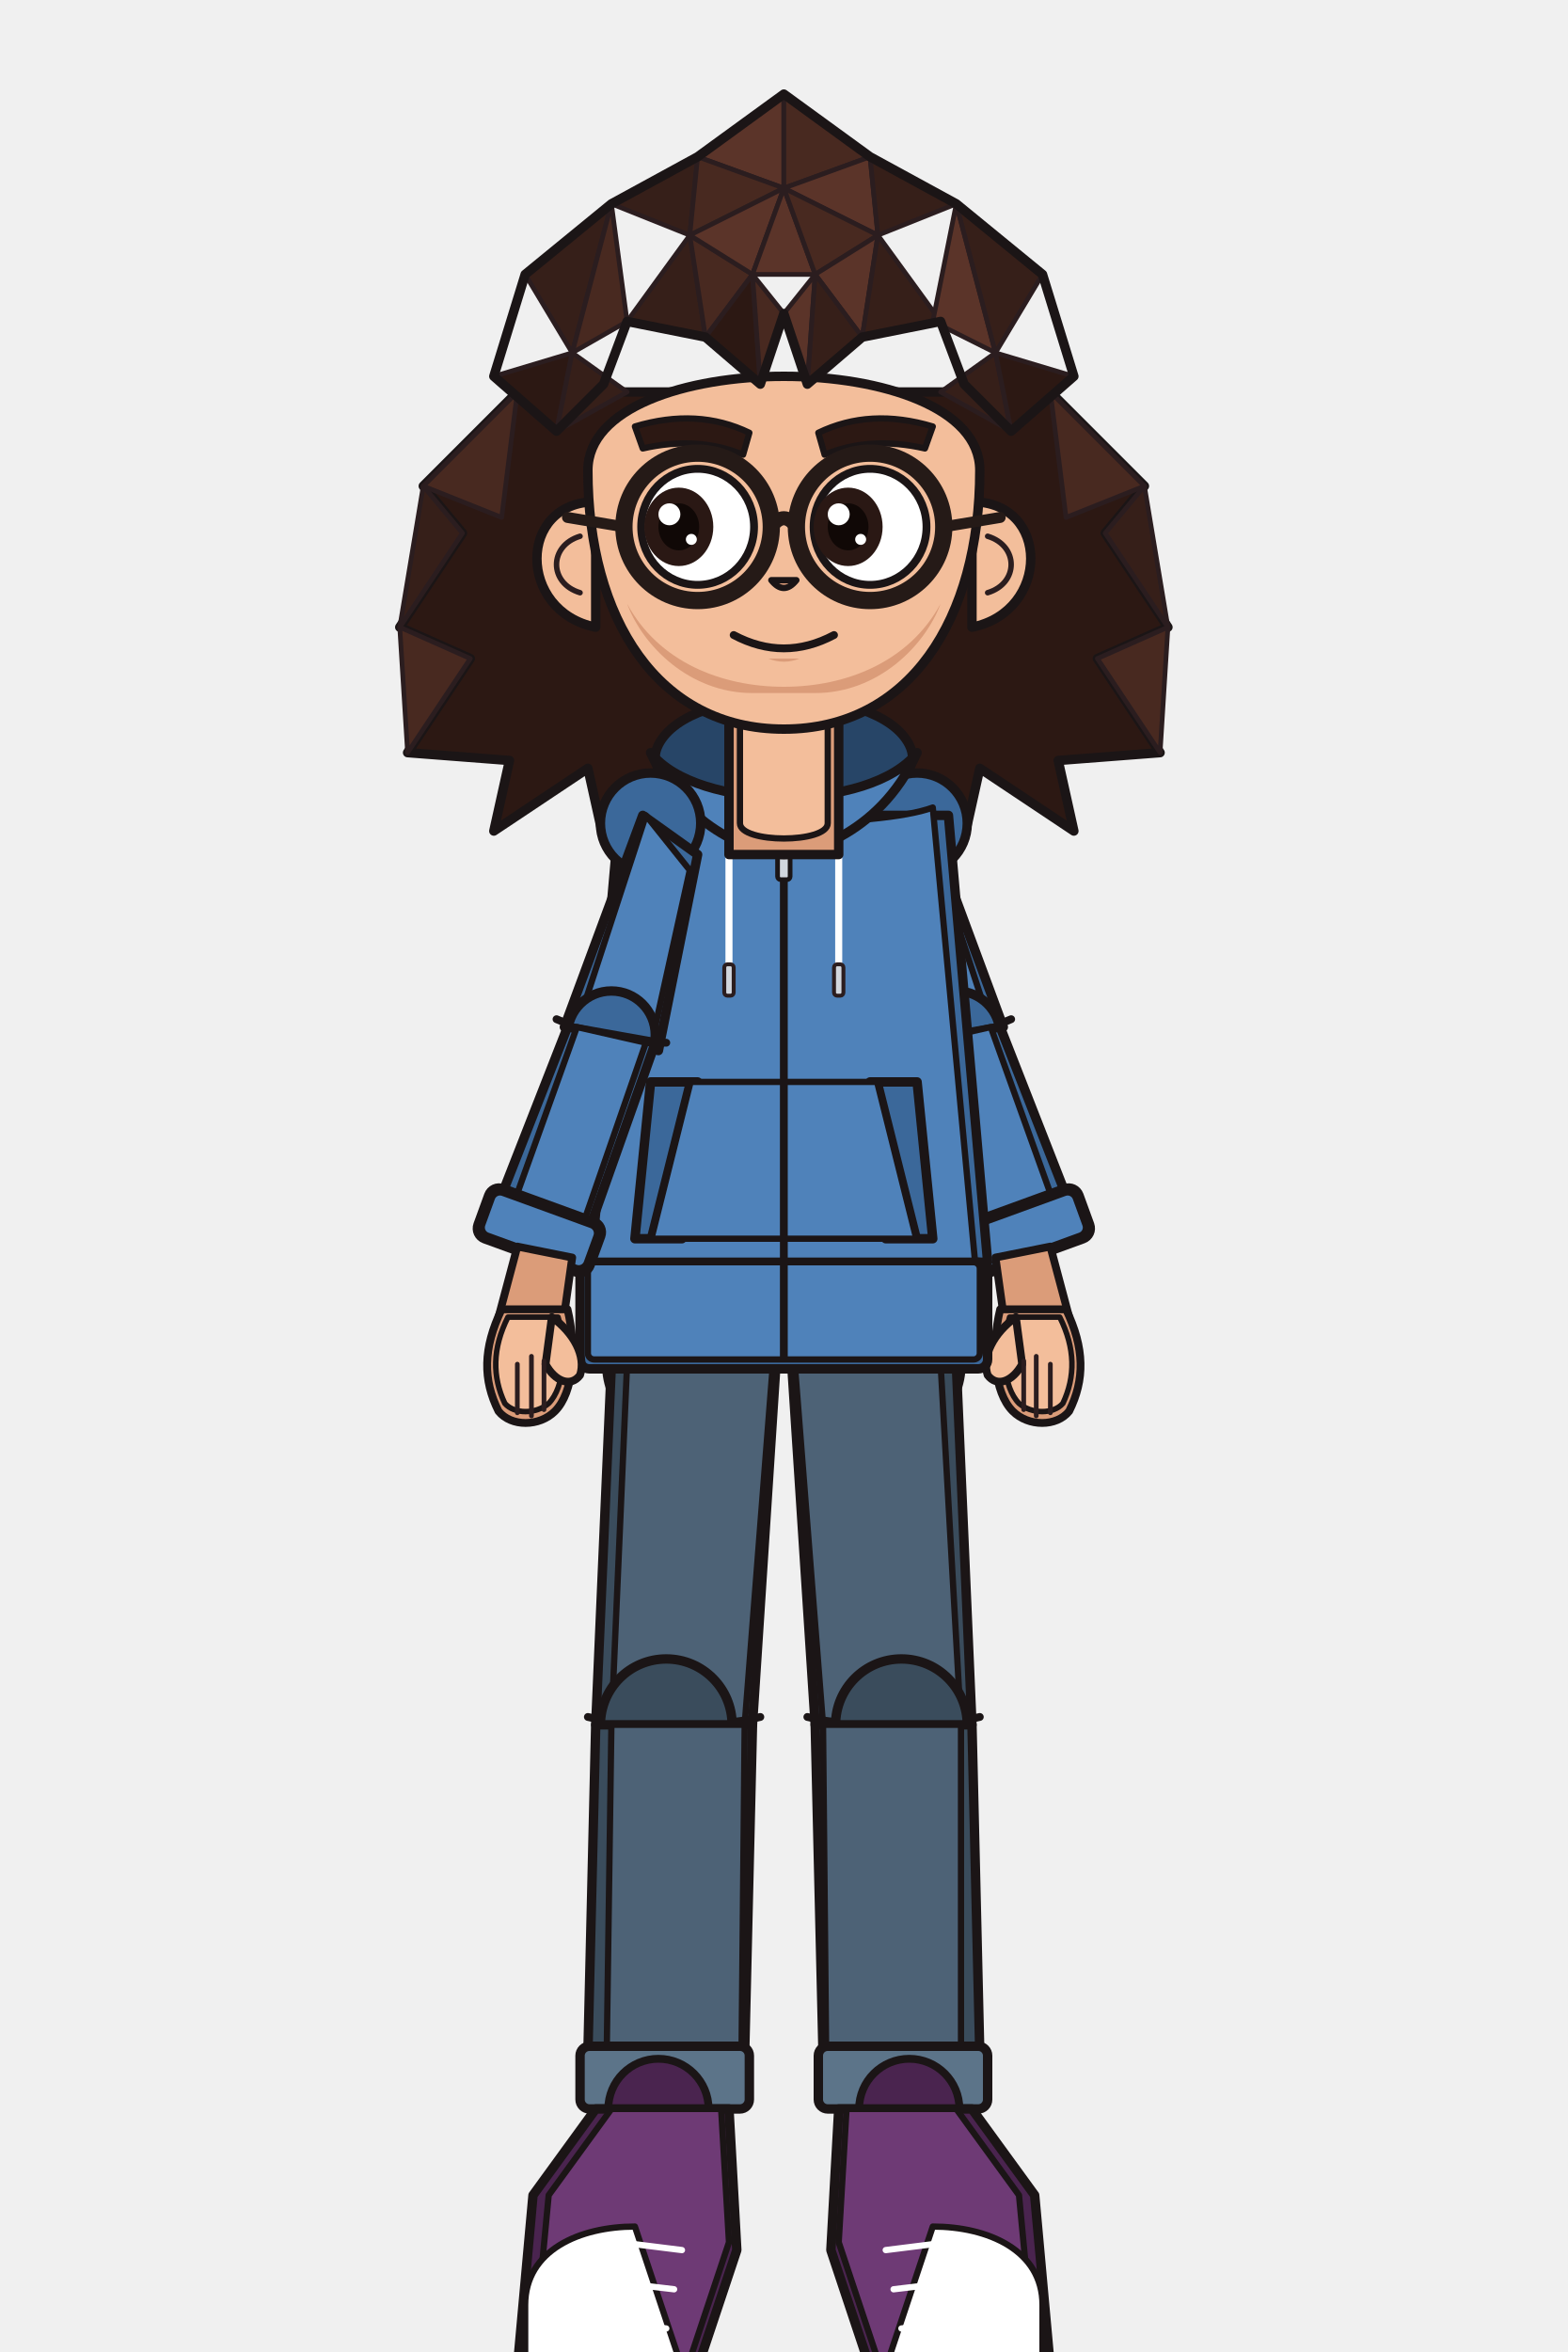
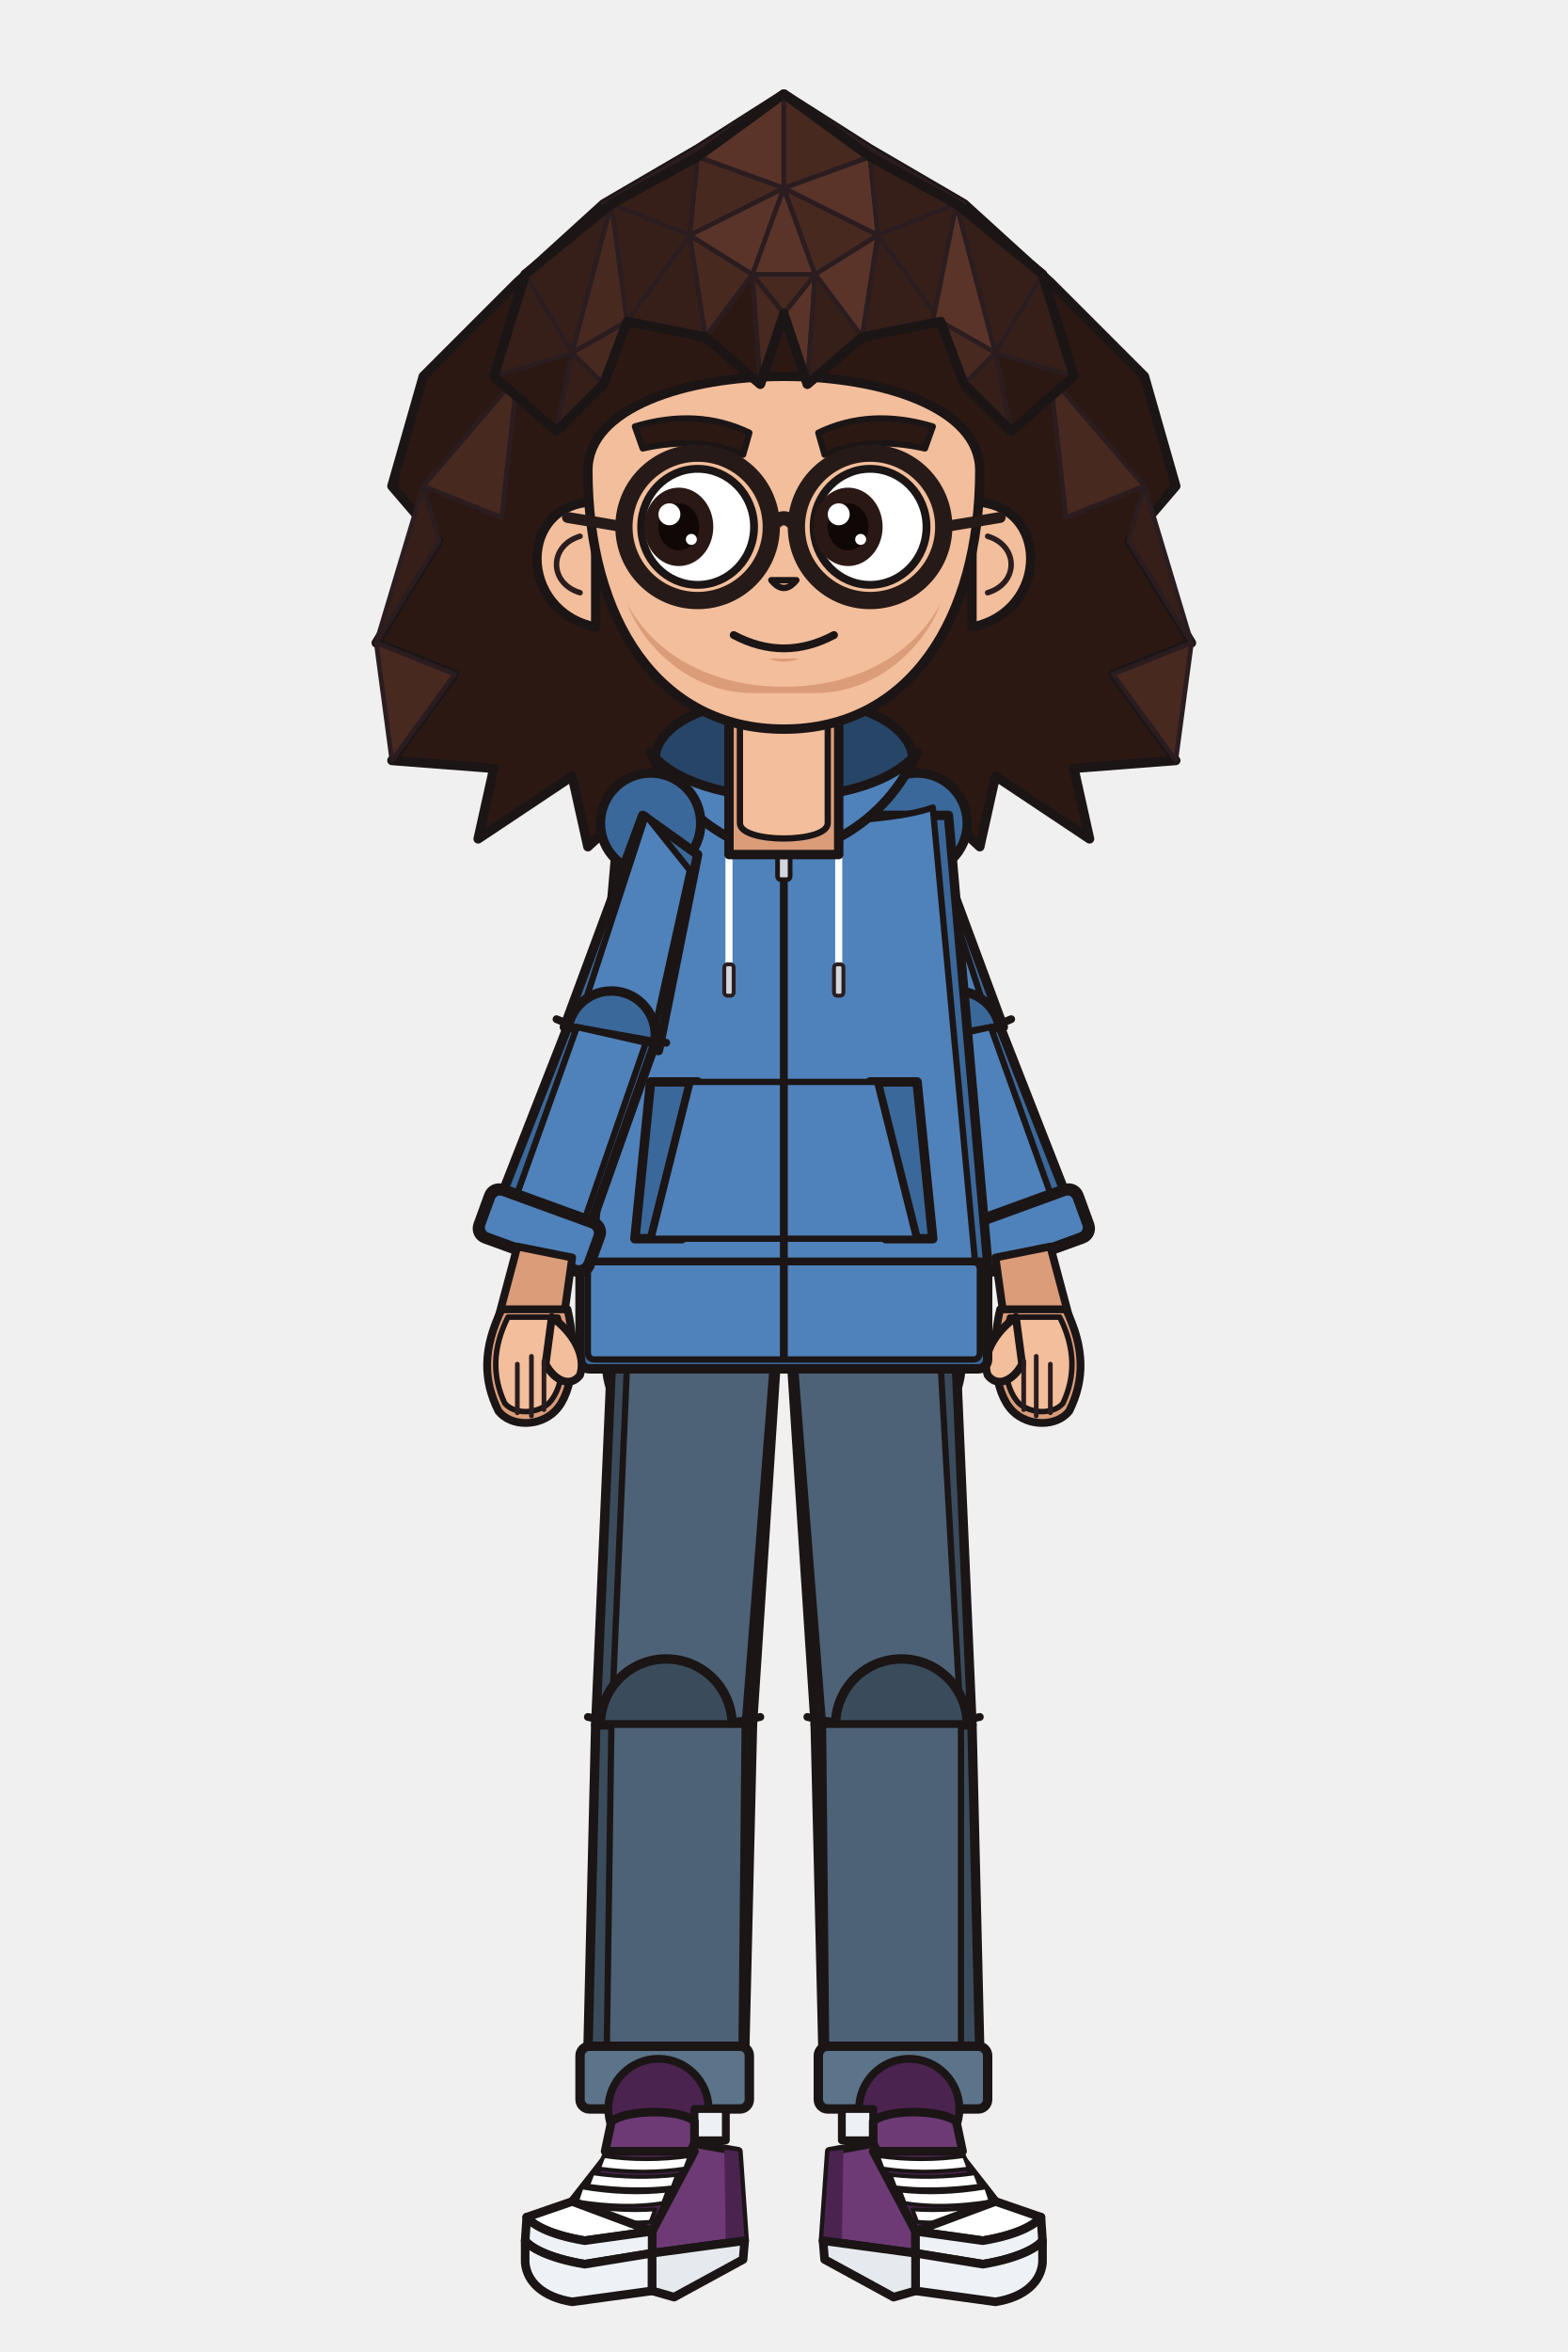
<svg xmlns="http://www.w3.org/2000/svg" viewBox="0 0 1000 1500" width="1000" height="1500">
  <rect width="1000" height="1500" fill="none" />
  <g id="character_root">
    <g id="fk_head_back" transform="rotate(0.0, 500, 500)">
      <g id="layer_head_back">
-         <path fill="#2c1813" stroke="#1b1516" stroke-width="6" stroke-linecap="round" stroke-linejoin="round" d="M330 250 L270 310 L295 340 L255 400 L300 420 L260 480 L325 485 L315 530 L375 490 L385 535 L440 480 L500 505 L560 480 L615 535 L625 490 L685 530 L675 485 L740 480 L700 420 L745 400 L705 340 L730 310 L670 250 Z" />
-         <polygon points="330,250 270,310 320,330" fill="#482920" stroke="#2b1d1f" stroke-width="3" stroke-linejoin="round" />
-         <polygon points="270,310 295,340 255,400" fill="#361f19" stroke="#2b1d1f" stroke-width="3" stroke-linejoin="round" />
-         <polygon points="255,400 300,420 260,480" fill="#482920" stroke="#2b1d1f" stroke-width="3" stroke-linejoin="round" />
-         <polygon points="670,250 730,310 680,330" fill="#482920" stroke="#2b1d1f" stroke-width="3" stroke-linejoin="round" />
-         <polygon points="730,310 705,340 745,400" fill="#361f19" stroke="#2b1d1f" stroke-width="3" stroke-linejoin="round" />
-         <polygon points="745,400 700,420 740,480" fill="#482920" stroke="#2b1d1f" stroke-width="3" stroke-linejoin="round" />
+         <path fill="#2c1813" stroke="#1b1516" stroke-width="6" stroke-linecap="round" stroke-linejoin="round" d="M500 60 L445 95 L385 130 L330 180 L270 240 L250 310 L280 345 L240 410 L290 430 L250 485 L315 490 L305 535 L365 495 L375 540 L435 485 L500 510 L565 485 L625 540 L635 495 L695 535 L685 490 L750 485 L710 430 L760 410 L720 345 L750 310 L730 240 L670 180 L615 130 L555 95 Z" />
+         <polygon points="330,240 270,310 320,330" fill="#482920" stroke="#2b1d1f" stroke-width="3" stroke-linejoin="round" />
+         <polygon points="270,310 280,345 240,410" fill="#361f19" stroke="#2b1d1f" stroke-width="3" stroke-linejoin="round" />
+         <polygon points="240,410 290,430 250,485" fill="#482920" stroke="#2b1d1f" stroke-width="3" stroke-linejoin="round" />
+         <polygon points="670,240 730,310 680,330" fill="#482920" stroke="#2b1d1f" stroke-width="3" stroke-linejoin="round" />
+         <polygon points="730,310 720,345 760,410" fill="#361f19" stroke="#2b1d1f" stroke-width="3" stroke-linejoin="round" />
+         <polygon points="760,410 710,430 750,485" fill="#482920" stroke="#2b1d1f" stroke-width="3" stroke-linejoin="round" />
+         <polygon points="500,60 445,95 500,150" fill="#482920" stroke="#2b1d1f" stroke-width="3" stroke-linejoin="round" />
+         <polygon points="500,60 500,150 555,95" fill="#5b3429" stroke="#2b1d1f" stroke-width="3" stroke-linejoin="round" />
+         <polygon points="445,95 385,130 440,175" fill="#361f19" stroke="#2b1d1f" stroke-width="3" stroke-linejoin="round" />
+         <polygon points="445,95 440,175 500,150" fill="#482920" stroke="#2b1d1f" stroke-width="3" stroke-linejoin="round" />
+         <polygon points="555,95 500,150 560,175" fill="#482920" stroke="#2b1d1f" stroke-width="3" stroke-linejoin="round" />
+         <polygon points="555,95 615,130 560,175" fill="#361f19" stroke="#2b1d1f" stroke-width="3" stroke-linejoin="round" />
      </g>
    </g>
    <g id="fk_leg_r" transform="rotate(0.0, 565, 870)">
      <g id="layer_leg_upper_right">
        <circle cx="565" cy="870" r="48" fill="#3a4c5c" stroke="#1b1516" stroke-width="6" />
        <path fill="#3a4c5c" stroke="#1b1516" stroke-width="6" stroke-linecap="round" stroke-linejoin="round" d="M505 870 L520 1100 L620 1100 L610 870 Z" />
        <path fill="#4d6276" stroke="#1b1516" stroke-width="4" stroke-linecap="round" stroke-linejoin="round" d="M507 870 L525 1100 L613 1100 L600 870 Z" />
        <path fill="#3a4c5c" stroke="#1b1516" stroke-width="5" stroke-linecap="round" d="M515 1095 Q570 1108 625 1095" />
      </g>
      <g id="fk_leg_lower_r" transform="rotate(0.0, 575, 1100)">
        <g id="layer_leg_lower_right">
          <circle cx="575" cy="1100" r="42" fill="#3a4c5c" stroke="#1b1516" stroke-width="6" />
          <path fill="#3a4c5c" stroke="#1b1516" stroke-width="6" stroke-linecap="round" stroke-linejoin="round" d="M520 1100 L525 1310 L625 1310 L620 1100 Z" />
          <path fill="#4d6276" stroke="#1b1516" stroke-width="4" stroke-linecap="round" stroke-linejoin="round" d="M525 1100 L527 1310 L613 1310 L613 1100 Z" />
          <rect x="522" y="1305" width="108" height="40" rx="6" fill="#5c7489" stroke="#1b1516" stroke-width="6" />
        </g>
        <g id="fk_shoe_r" transform="rotate(0.0, 580, 1345)">
          <g id="layer_shoe_right">
            <circle cx="580" cy="1345" r="32" fill="#4a244f" stroke="#1b1516" stroke-width="5" />
-             <path fill="#4a244f" stroke="#1b1516" stroke-width="6" stroke-linecap="round" stroke-linejoin="round" d="M660 1400 L620 1345 L535 1345 L530 1435 L555 1510 L670 1510 Z" />
-             <path fill="#6e3a75" stroke="#1b1516" stroke-width="4" stroke-linecap="round" stroke-linejoin="round" d="M650 1400 L610 1345 L540 1345 L535 1430 L560 1505 L660 1505 Z" />
-             <path fill="#ffffff" stroke="#1b1516" stroke-width="4" stroke-linecap="round" stroke-linejoin="round" d="M665 1510 L665 1470 C665 1435 630 1420 595 1420 L565 1510 Z" />
-             <line x1="605" y1="1430" x2="565" y2="1435" stroke="#ffffff" stroke-width="4" stroke-linecap="round" />
-             <line x1="612" y1="1455" x2="570" y2="1460" stroke="#ffffff" stroke-width="4" stroke-linecap="round" />
-             <line x1="622" y1="1480" x2="575" y2="1485" stroke="#ffffff" stroke-width="4" stroke-linecap="round" />
-             <path fill="#eef1f5" stroke="#1b1516" stroke-width="6" stroke-linecap="round" stroke-linejoin="round" d="M675 1505 L550 1505 C540 1505 535 1520 540 1540 L675 1540 C685 1540 685 1505 675 1505 Z" />
+             <path fill="#edf0f5" stroke="#1b1516" stroke-width="5" stroke-linecap="round" stroke-linejoin="round" d="M557 1345 L537 1345 L537 1365 L557 1365 Z" />
+             <path fill="#6e3a75" stroke="#1b1516" stroke-width="5.5" stroke-linecap="round" stroke-linejoin="round" d="M610 1353 C600 1345 565 1345 557 1353 L557 1372 L614 1372 Z" />
+             <path fill="#6e3a75" stroke="#1b1516" stroke-width="5.5" stroke-linecap="round" stroke-linejoin="round" d="M557 1367 L529 1372 L525 1429 L584 1437 L584 1423 Z" />
+             <path fill="#4a244f" d="M538 1371 L529 1372 L525 1429 L537 1432 Z" />
+             <path fill="#4a244f" stroke="#1b1516" stroke-width="5.5" stroke-linecap="round" stroke-linejoin="round" d="M610 1372 L557 1372 L584 1423 L635 1404 Z" />
+             <path fill="#ffffff" stroke="#1b1516" stroke-width="2.5" stroke-linejoin="round" d="M615 1375 Q588 1379 560 1375 L563 1383 Q589 1387 618 1383 Z" />
+             <path fill="#ffffff" stroke="#1b1516" stroke-width="2.5" stroke-linejoin="round" d="M622 1386 Q594 1390 568 1387 L571 1395 Q595 1398 625 1394 Z" />
+             <path fill="#ffffff" stroke="#1b1516" stroke-width="2.5" stroke-linejoin="round" d="M629 1395 Q600 1400 574 1397 L577 1405 Q601 1409 632 1404 Z" />
+             <path fill="#ffffff" stroke="#1b1516" stroke-width="2.5" stroke-linejoin="round" d="M636 1405 Q608 1411 582 1409 L585 1417 Q609 1419 639 1413 Z" />
+             <path fill="#ffffff" stroke="#1b1516" stroke-width="5.5" stroke-linecap="round" stroke-linejoin="round" d="M635 1404 L584 1423 L627 1429 C651 1425 661 1418 664 1414 Z" />
+             <path fill="#eef2f6" stroke="#1b1516" stroke-width="5.5" stroke-linecap="round" stroke-linejoin="round" d="M664 1414 C661 1418 651 1425 627 1429 L584 1423 L584 1437 L627 1444 C651 1440 662 1433 665 1429 Z" />
+             <path fill="#eef1f5" stroke="#1b1516" stroke-width="5.5" stroke-linecap="round" stroke-linejoin="round" d="M665 1429 C662 1433 651 1440 627 1444 L584 1437 L584 1461 L635 1468 C654 1465 664 1455 665 1443 Z" />
+             <path fill="#e6eaef" stroke="#1b1516" stroke-width="5.5" stroke-linecap="round" stroke-linejoin="round" d="M584 1437 L525 1429 L526 1441 L570 1465 L584 1461 Z" />
+             <line x1="584" y1="1437" x2="584" y2="1461" stroke="#1b1516" stroke-width="4.5" stroke-linecap="round" />
          </g>
        </g>
      </g>
    </g>
    <g id="fk_leg_l" transform="rotate(0.0, 435, 870)">
      <g id="layer_leg_upper_left">
        <circle cx="435" cy="870" r="48" fill="#3a4c5c" stroke="#1b1516" stroke-width="6" />
        <path fill="#3a4c5c" stroke="#1b1516" stroke-width="6" stroke-linecap="round" stroke-linejoin="round" d="M390 870 L380 1100 L480 1100 L495 870 Z" />
        <path fill="#4d6276" stroke="#1b1516" stroke-width="4" stroke-linecap="round" stroke-linejoin="round" d="M400 870 L390 1100 L475 1100 L493 870 Z" />
        <path fill="#3a4c5c" stroke="#1b1516" stroke-width="5" stroke-linecap="round" d="M375 1095 Q430 1108 485 1095" />
      </g>
      <g id="fk_leg_lower_l" transform="rotate(0.0, 425, 1100)">
        <g id="layer_leg_lower_left">
          <circle cx="425" cy="1100" r="42" fill="#3a4c5c" stroke="#1b1516" stroke-width="6" />
          <path fill="#3a4c5c" stroke="#1b1516" stroke-width="6" stroke-linecap="round" stroke-linejoin="round" d="M380 1100 L375 1310 L475 1310 L480 1100 Z" />
          <path fill="#4d6276" stroke="#1b1516" stroke-width="4" stroke-linecap="round" stroke-linejoin="round" d="M390 1100 L387 1310 L473 1310 L475 1100 Z" />
          <rect x="370" y="1305" width="108" height="40" rx="6" fill="#5c7489" stroke="#1b1516" stroke-width="6" />
        </g>
        <g id="fk_shoe_l" transform="rotate(0.0, 420, 1345)">
          <g id="layer_shoe_left">
            <circle cx="420" cy="1345" r="32" fill="#4a244f" stroke="#1b1516" stroke-width="5" />
-             <path fill="#4a244f" stroke="#1b1516" stroke-width="6" stroke-linecap="round" stroke-linejoin="round" d="M340 1400 L380 1345 L465 1345 L470 1435 L445 1510 L330 1510 Z" />
-             <path fill="#6e3a75" stroke="#1b1516" stroke-width="4" stroke-linecap="round" stroke-linejoin="round" d="M350 1400 L390 1345 L460 1345 L465 1430 L440 1505 L340 1505 Z" />
-             <path fill="#ffffff" stroke="#1b1516" stroke-width="4" stroke-linecap="round" stroke-linejoin="round" d="M335 1510 L335 1470 C335 1435 370 1420 405 1420 L435 1510 Z" />
-             <line x1="395" y1="1430" x2="435" y2="1435" stroke="#ffffff" stroke-width="4" stroke-linecap="round" />
-             <line x1="388" y1="1455" x2="430" y2="1460" stroke="#ffffff" stroke-width="4" stroke-linecap="round" />
-             <line x1="378" y1="1480" x2="425" y2="1485" stroke="#ffffff" stroke-width="4" stroke-linecap="round" />
-             <path fill="#eef1f5" stroke="#1b1516" stroke-width="6" stroke-linecap="round" stroke-linejoin="round" d="M325 1505 L450 1505 C460 1505 465 1520 460 1540 L325 1540 C315 1540 315 1505 325 1505 Z" />
+             <path fill="#edf0f5" stroke="#1b1516" stroke-width="5" stroke-linecap="round" stroke-linejoin="round" d="M443 1345 L463 1345 L463 1365 L443 1365 Z" />
+             <path fill="#6e3a75" stroke="#1b1516" stroke-width="5.5" stroke-linecap="round" stroke-linejoin="round" d="M390 1353 C400 1345 435 1345 443 1353 L443 1372 L386 1372 Z" />
+             <path fill="#6e3a75" stroke="#1b1516" stroke-width="5.5" stroke-linecap="round" stroke-linejoin="round" d="M443 1367 L471 1372 L475 1429 L416 1437 L416 1423 Z" />
+             <path fill="#4a244f" d="M462 1371 L471 1372 L475 1429 L463 1432 Z" />
+             <path fill="#4a244f" stroke="#1b1516" stroke-width="5.5" stroke-linecap="round" stroke-linejoin="round" d="M390 1372 L443 1372 L416 1423 L365 1404 Z" />
+             <path fill="#ffffff" stroke="#1b1516" stroke-width="2.5" stroke-linejoin="round" d="M385 1375 Q412 1379 440 1375 L437 1383 Q411 1387 382 1383 Z" />
+             <path fill="#ffffff" stroke="#1b1516" stroke-width="2.5" stroke-linejoin="round" d="M378 1386 Q406 1390 432 1387 L429 1395 Q405 1398 375 1394 Z" />
+             <path fill="#ffffff" stroke="#1b1516" stroke-width="2.5" stroke-linejoin="round" d="M371 1395 Q400 1400 426 1397 L423 1405 Q399 1409 368 1404 Z" />
+             <path fill="#ffffff" stroke="#1b1516" stroke-width="2.5" stroke-linejoin="round" d="M364 1405 Q392 1411 418 1409 L415 1417 Q391 1419 361 1413 Z" />
+             <path fill="#ffffff" stroke="#1b1516" stroke-width="5.5" stroke-linecap="round" stroke-linejoin="round" d="M365 1404 L416 1423 L373 1429 C349 1425 339 1418 336 1414 Z" />
+             <path fill="#eef2f6" stroke="#1b1516" stroke-width="5.5" stroke-linecap="round" stroke-linejoin="round" d="M336 1414 C339 1418 349 1425 373 1429 L416 1423 L416 1437 L373 1444 C349 1440 338 1433 335 1429 Z" />
+             <path fill="#eef1f5" stroke="#1b1516" stroke-width="5.5" stroke-linecap="round" stroke-linejoin="round" d="M335 1429 C338 1433 349 1440 373 1444 L416 1437 L416 1461 L365 1468 C346 1465 336 1455 335 1443 Z" />
+             <path fill="#e6eaef" stroke="#1b1516" stroke-width="5.5" stroke-linecap="round" stroke-linejoin="round" d="M416 1437 L475 1429 L474 1441 L430 1465 L416 1461 Z" />
+             <line x1="416" y1="1437" x2="416" y2="1461" stroke="#1b1516" stroke-width="4.5" stroke-linecap="round" />
          </g>
        </g>
      </g>
    </g>
    <g id="fk_arm_r" transform="rotate(0.0, 585, 525)">
      <g id="layer_arm_upper_right">
        <circle cx="585" cy="525" r="32" fill="#3b689a" stroke="#1b1516" stroke-width="6" />
        <path fill="#3b689a" stroke="#1b1516" stroke-width="6" stroke-linecap="round" stroke-linejoin="round" d="M590 520 L640 655 L580 670 L555 545 Z" />
        <path fill="#4f82ba" stroke="#1b1516" stroke-width="4" stroke-linecap="round" stroke-linejoin="round" d="M588 520 L632 655 L585 668 L560 555 Z" />
        <path fill="#3b689a" stroke="#1b1516" stroke-width="5" stroke-linecap="round" d="M645 650 Q610 665 575 665" />
      </g>
      <g id="fk_arm_lower_r" transform="rotate(0.0, 610, 660)">
        <g id="layer_arm_lower_right">
          <circle cx="610" cy="660" r="28" fill="#3b689a" stroke="#1b1516" stroke-width="6" />
          <path fill="#3b689a" stroke="#1b1516" stroke-width="6" stroke-linecap="round" stroke-linejoin="round" d="M638 655 L685 775 L628 795 L582 665 Z" />
          <path fill="#4f82ba" stroke="#1b1516" stroke-width="4" stroke-linecap="round" stroke-linejoin="round" d="M632 655 L675 775 L632 792 L588 665 Z" />
          <g transform="rotate(-20, 655, 785)">
            <rect x="618" y="768" width="76" height="34" rx="7" fill="#3b689a" stroke="#1b1516" stroke-width="6" />
            <rect x="621" y="771" width="70" height="28" rx="5" fill="#4f82ba" stroke="#1b1516" stroke-width="3" />
          </g>
          <g id="boy_hand_r">
            <path fill="#db9c79" stroke="#1b1516" stroke-width="5" stroke-linecap="round" stroke-linejoin="round" d="M670 795 L682 840 L642 852 L635 802 Z" />
            <path fill="#db9c79" stroke="#1b1516" stroke-width="5" stroke-linecap="round" stroke-linejoin="round" d="M680 835 C692 860 692 880 682 900 C674 910 656 910 646 900 C634 888 632 860 638 835 Z" />
            <path fill="#f3be9b" stroke="#1b1516" stroke-width="3.5" stroke-linecap="round" stroke-linejoin="round" d="M676 840 C686 860 686 878 678 895 C672 902 658 902 650 895 C640 885 638 860 644 840 Z" />
            <path fill="#f3be9b" stroke="#1b1516" stroke-width="5" stroke-linecap="round" stroke-linejoin="round" d="M648 840 C634 850 626 865 630 877 C636 885 646 881 652 870 Z" />
            <line x1="670" y1="901" x2="670" y2="870" stroke="#2b1d1f" stroke-width="3" stroke-linecap="round" />
            <line x1="661" y1="903" x2="661" y2="865" stroke="#2b1d1f" stroke-width="3" stroke-linecap="round" />
            <line x1="653" y1="899" x2="653" y2="868" stroke="#2b1d1f" stroke-width="3" stroke-linecap="round" />
          </g>
        </g>
      </g>
    </g>
    <g id="layer_torso">
      <path fill="#274567" stroke="#1b1516" stroke-width="6" stroke-linecap="round" stroke-linejoin="round" d="M420 475 C440 435 560 435 580 475 C605 525 395 525 420 475 Z" />
      <path fill="#3b689a" stroke="#1b1516" stroke-width="6" stroke-linecap="round" stroke-linejoin="round" d="M395 520 L370 805 L630 805 L605 520 Z" />
      <path fill="#4f82ba" stroke="#1b1516" stroke-width="4" stroke-linecap="round" stroke-linejoin="round" d="M405 515 C440 528 560 528 595 515 L622 805 L378 805 Z" />
      <rect x="370" y="805" width="260" height="68" rx="6" fill="#3b689a" stroke="#1b1516" stroke-width="6" />
      <rect x="375" y="805" width="250" height="62" rx="4" fill="#4f82ba" stroke="#1b1516" stroke-width="4" />
      <path fill="#3b689a" stroke="#1b1516" stroke-width="6" stroke-linecap="round" stroke-linejoin="round" d="M415 690 L445 690 L435 790 L405 790 Z" />
      <path fill="#3b689a" stroke="#1b1516" stroke-width="6" stroke-linecap="round" stroke-linejoin="round" d="M585 690 L555 690 L565 790 L595 790 Z" />
      <path fill="#4f82ba" stroke="#1b1516" stroke-width="4" stroke-linecap="round" stroke-linejoin="round" d="M440 690 L560 690 L585 790 L415 790 Z" />
      <line x1="415" y1="790" x2="440" y2="690" stroke="#1b1516" stroke-width="5" stroke-linecap="round" />
      <line x1="585" y1="790" x2="560" y2="690" stroke="#1b1516" stroke-width="5" stroke-linecap="round" />
      <line x1="500" y1="535" x2="500" y2="865" stroke="#1b1516" stroke-width="5" stroke-linecap="round" />
      <rect x="496" y="545" width="8" height="16" rx="2" fill="#d2d7de" stroke="#1b1516" stroke-width="3" />
      <path fill="#4f82ba" stroke="#1b1516" stroke-width="6" stroke-linecap="round" stroke-linejoin="round" d="M415 480 C440 535 490 545 500 545 C510 545 560 535 585 480 C555 518 445 518 415 480 Z" />
      <path fill="none" stroke="#ffffff" stroke-width="4.5" stroke-linecap="round" d="M465 535 L465 615" />
      <rect x="462" y="615" width="6" height="20" rx="2" fill="#d2d7de" stroke="#2b1d1f" stroke-width="2.5" />
      <path fill="none" stroke="#ffffff" stroke-width="4.5" stroke-linecap="round" d="M535 535 L535 615" />
      <rect x="532" y="615" width="6" height="20" rx="2" fill="#d2d7de" stroke="#2b1d1f" stroke-width="2.5" />
    </g>
    <g id="fk_head_base" transform="rotate(0.0, 500, 500)">
      <g id="layer_head_base">
        <path fill="#db9c79" stroke="#1b1516" stroke-width="6" stroke-linecap="round" stroke-linejoin="round" d="M465 440 L465 545 L535 545 L535 440 Z" />
        <path fill="#f3be9b" stroke="#1b1516" stroke-width="4" stroke-linecap="round" stroke-linejoin="round" d="M472 440 L472 525 C472 538 528 538 528 525 L528 440 Z" />
        <path fill="#f3be9b" stroke="#1b1516" stroke-width="6" stroke-linecap="round" stroke-linejoin="round" d="M380 320 C330 320 330 390 380 400 Z" />
        <path fill="none" stroke="#2b1d1f" stroke-width="3.5" stroke-linecap="round" d="M370 342 C350 348 350 372 370 378" />
        <path fill="#f3be9b" stroke="#1b1516" stroke-width="6" stroke-linecap="round" stroke-linejoin="round" d="M620 320 C670 320 670 390 620 400 Z" />
        <path fill="none" stroke="#2b1d1f" stroke-width="3.5" stroke-linecap="round" d="M630 342 C650 348 650 372 630 378" />
        <path fill="#f3be9b" stroke="#1b1516" stroke-width="6" stroke-linecap="round" stroke-linejoin="round" d="M375 300 C375 220 625 220 625 300 C625 395 580 465 500 465 C420 465 375 395 375 300 Z" />
        <path fill="#db9c79" d="M480 442 C440 442 410 412 400 385 C420 422 460 438 500 438 C540 438 580 422 600 385 C590 412 560 442 520 442 Z" />
        <path fill="#2c1813" stroke="#1b1516" stroke-width="4" stroke-linecap="round" stroke-linejoin="round" d="M405 272 Q445 260 478 276 L474 290 Q445 278 410 286 Z" />
        <path fill="#2c1813" stroke="#1b1516" stroke-width="4" stroke-linecap="round" stroke-linejoin="round" d="M595 272 Q555 260 522 276 L526 290 Q555 278 590 286 Z" />
        <path fill="#db9c79" stroke="#1b1516" stroke-width="4" stroke-linecap="round" stroke-linejoin="round" d="M492 370 Q500 380 508 370 Z" />
        <circle cx="445" cy="336" r="47" fill="none" stroke="#251a17" stroke-width="11" />
        <circle cx="555" cy="336" r="47" fill="none" stroke="#251a17" stroke-width="11" />
        <path fill="none" stroke="#251a17" stroke-width="9" stroke-linecap="round" d="M492 336 Q500 325 508 336" />
        <line x1="398" y1="336" x2="362" y2="330" stroke="#251a17" stroke-width="7" stroke-linecap="round" />
        <line x1="602" y1="336" x2="638" y2="330" stroke="#251a17" stroke-width="7" stroke-linecap="round" />
+         <path fill="#361f19" stroke="#1b1516" stroke-width="6" stroke-linecap="round" stroke-linejoin="round" d="M500 60 L445 100 L390 130 L335 175 L315 240 L355 275 L385 245 L400 205 L450 215 L485 245 L500 200 L515 245 L550 215 L600 205 L615 245 L645 275 L685 240 L665 175 L610 130 L555 100 Z" />
        <polygon points="500,60 445,100 500,120" fill="#5b3429" stroke="#2b1d1f" stroke-width="3" stroke-linejoin="round" />
        <polygon points="500,60 500,120 555,100" fill="#482920" stroke="#2b1d1f" stroke-width="3" stroke-linejoin="round" />
        <polygon points="445,100 390,130 440,150" fill="#361f19" stroke="#2b1d1f" stroke-width="3" stroke-linejoin="round" />
        <polygon points="445,100 440,150 500,120" fill="#482920" stroke="#2b1d1f" stroke-width="3" stroke-linejoin="round" />
        <polygon points="555,100 500,120 560,150" fill="#5b3429" stroke="#2b1d1f" stroke-width="3" stroke-linejoin="round" />
        <polygon points="555,100 610,130 560,150" fill="#361f19" stroke="#2b1d1f" stroke-width="3" stroke-linejoin="round" />
        <polygon points="440,150 400,205 450,215" fill="#361f19" stroke="#2b1d1f" stroke-width="3" stroke-linejoin="round" />
        <polygon points="440,150 450,215 480,175" fill="#482920" stroke="#2b1d1f" stroke-width="3" stroke-linejoin="round" />
        <polygon points="500,120 440,150 480,175" fill="#5b3429" stroke="#2b1d1f" stroke-width="3" stroke-linejoin="round" />
        <polygon points="500,120 480,175 520,175" fill="#5b3429" stroke="#2b1d1f" stroke-width="3" stroke-linejoin="round" />
        <polygon points="500,120 520,175 560,150" fill="#482920" stroke="#2b1d1f" stroke-width="3" stroke-linejoin="round" />
        <polygon points="560,150 520,175 550,215" fill="#5b3429" stroke="#2b1d1f" stroke-width="3" stroke-linejoin="round" />
        <polygon points="560,150 550,215 600,205" fill="#361f19" stroke="#2b1d1f" stroke-width="3" stroke-linejoin="round" />
        <polygon points="480,175 450,215 485,245" fill="#2c1813" stroke="#2b1d1f" stroke-width="3" stroke-linejoin="round" />
        <polygon points="480,175 485,245 500,200" fill="#482920" stroke="#2b1d1f" stroke-width="3" stroke-linejoin="round" />
+         <polygon points="480,175 520,175 500,200" fill="#482920" stroke="#2b1d1f" stroke-width="3" stroke-linejoin="round" />
        <polygon points="520,175 500,200 515,245" fill="#5b3429" stroke="#2b1d1f" stroke-width="3" stroke-linejoin="round" />
        <polygon points="520,175 515,245 550,215" fill="#361f19" stroke="#2b1d1f" stroke-width="3" stroke-linejoin="round" />
        <polygon points="390,130 335,175 365,225" fill="#361f19" stroke="#2b1d1f" stroke-width="3" stroke-linejoin="round" />
        <polygon points="390,130 365,225 400,205" fill="#482920" stroke="#2b1d1f" stroke-width="3" stroke-linejoin="round" />
        <polygon points="365,225 315,240 355,275" fill="#2c1813" stroke="#2b1d1f" stroke-width="3" stroke-linejoin="round" />
-         <polygon points="365,225 355,275 400,250" fill="#361f19" stroke="#2b1d1f" stroke-width="3" stroke-linejoin="round" />
+         <polygon points="365,225 355,275 385,245" fill="#361f19" stroke="#2b1d1f" stroke-width="3" stroke-linejoin="round" />
+         <polygon points="365,225 385,245 400,205" fill="#482920" stroke="#2b1d1f" stroke-width="3" stroke-linejoin="round" />
        <polygon points="610,130 595,205 635,225" fill="#5b3429" stroke="#2b1d1f" stroke-width="3" stroke-linejoin="round" />
        <polygon points="610,130 635,225 665,175" fill="#361f19" stroke="#2b1d1f" stroke-width="3" stroke-linejoin="round" />
-         <polygon points="635,225 600,250 645,275" fill="#361f19" stroke="#2b1d1f" stroke-width="3" stroke-linejoin="round" />
+         <polygon points="635,225 615,245 645,275" fill="#361f19" stroke="#2b1d1f" stroke-width="3" stroke-linejoin="round" />
+         <polygon points="635,225 600,205 615,245" fill="#482920" stroke="#2b1d1f" stroke-width="3" stroke-linejoin="round" />
        <polygon points="635,225 645,275 685,240" fill="#2c1813" stroke="#2b1d1f" stroke-width="3" stroke-linejoin="round" />
        <path fill="none" stroke="#1b1516" stroke-width="6" stroke-linecap="round" stroke-linejoin="round" d="M500 60 L445 100 L390 130 L335 175 L315 240 L355 275 L385 245 L400 205 L450 215 L485 245 L500 200 L515 245 L550 215 L600 205 L615 245 L645 275 L685 240 L665 175 L610 130 L555 100 Z" />
      </g>
      <g id="layer_eyes_look_left">
        <ellipse cx="445" cy="336" rx="36" ry="37" fill="#ffffff" stroke="#1b1516" stroke-width="5" />
        <ellipse cx="433" cy="336" rx="22" ry="25" fill="#2a1814" />
        <ellipse cx="433" cy="336" rx="13" ry="15" fill="#100806" />
        <circle cx="427" cy="328" r="7" fill="#ffffff" />
        <circle cx="441" cy="344" r="3.5" fill="#ffffff" />
        <ellipse cx="555" cy="336" rx="36" ry="37" fill="#ffffff" stroke="#1b1516" stroke-width="5" />
        <ellipse cx="541" cy="336" rx="22" ry="25" fill="#2a1814" />
        <ellipse cx="541" cy="336" rx="13" ry="15" fill="#100806" />
        <circle cx="535" cy="328" r="7" fill="#ffffff" />
        <circle cx="549" cy="344" r="3.5" fill="#ffffff" />
      </g>
      <g id="layer_mouth_closed">
        <path fill="none" stroke="#1b1516" stroke-width="5" stroke-linecap="round" d="M468 405 Q500 422 532 405" />
        <path fill="#db9c79" d="M490 420 Q500 424 510 420 Z" />
      </g>
    </g>
    <g id="fk_arm_l" transform="rotate(0.0, 415, 525)">
      <g id="layer_arm_upper_left">
        <circle cx="415" cy="525" r="32" fill="#3b689a" stroke="#1b1516" stroke-width="6" />
        <path fill="#3b689a" stroke="#1b1516" stroke-width="6" stroke-linecap="round" stroke-linejoin="round" d="M410 520 L360 655 L420 670 L445 545 Z" />
        <path fill="#4f82ba" stroke="#1b1516" stroke-width="4" stroke-linecap="round" stroke-linejoin="round" d="M412 520 L368 655 L415 668 L440 555 Z" />
        <path fill="#3b689a" stroke="#1b1516" stroke-width="5" stroke-linecap="round" d="M355 650 Q390 665 425 665" />
      </g>
      <g id="fk_arm_lower_l" transform="rotate(0.0, 390, 660)">
        <g id="layer_arm_lower_left">
          <circle cx="390" cy="660" r="28" fill="#3b689a" stroke="#1b1516" stroke-width="6" />
          <path fill="#3b689a" stroke="#1b1516" stroke-width="6" stroke-linecap="round" stroke-linejoin="round" d="M362 655 L315 775 L372 795 L418 665 Z" />
          <path fill="#4f82ba" stroke="#1b1516" stroke-width="4" stroke-linecap="round" stroke-linejoin="round" d="M368 655 L325 775 L368 792 L412 665 Z" />
          <g transform="rotate(20, 345, 785)">
            <rect x="306" y="768" width="76" height="34" rx="7" fill="#3b689a" stroke="#1b1516" stroke-width="6" />
            <rect x="309" y="771" width="70" height="28" rx="5" fill="#4f82ba" stroke="#1b1516" stroke-width="3" />
          </g>
          <g id="boy_hand_l">
            <path fill="#db9c79" stroke="#1b1516" stroke-width="5" stroke-linecap="round" stroke-linejoin="round" d="M330 795 L318 840 L358 852 L365 802 Z" />
            <path fill="#db9c79" stroke="#1b1516" stroke-width="5" stroke-linecap="round" stroke-linejoin="round" d="M320 835 C308 860 308 880 318 900 C326 910 344 910 354 900 C366 888 368 860 362 835 Z" />
            <path fill="#f3be9b" stroke="#1b1516" stroke-width="3.5" stroke-linecap="round" stroke-linejoin="round" d="M324 840 C314 860 314 878 322 895 C328 902 342 902 350 895 C360 885 362 860 356 840 Z" />
            <path fill="#f3be9b" stroke="#1b1516" stroke-width="5" stroke-linecap="round" stroke-linejoin="round" d="M352 840 C366 850 374 865 370 877 C364 885 354 881 348 870 Z" />
            <line x1="330" y1="901" x2="330" y2="870" stroke="#2b1d1f" stroke-width="3" stroke-linecap="round" />
            <line x1="339" y1="903" x2="339" y2="865" stroke="#2b1d1f" stroke-width="3" stroke-linecap="round" />
            <line x1="347" y1="899" x2="347" y2="868" stroke="#2b1d1f" stroke-width="3" stroke-linecap="round" />
          </g>
        </g>
      </g>
    </g>
  </g>
</svg>
